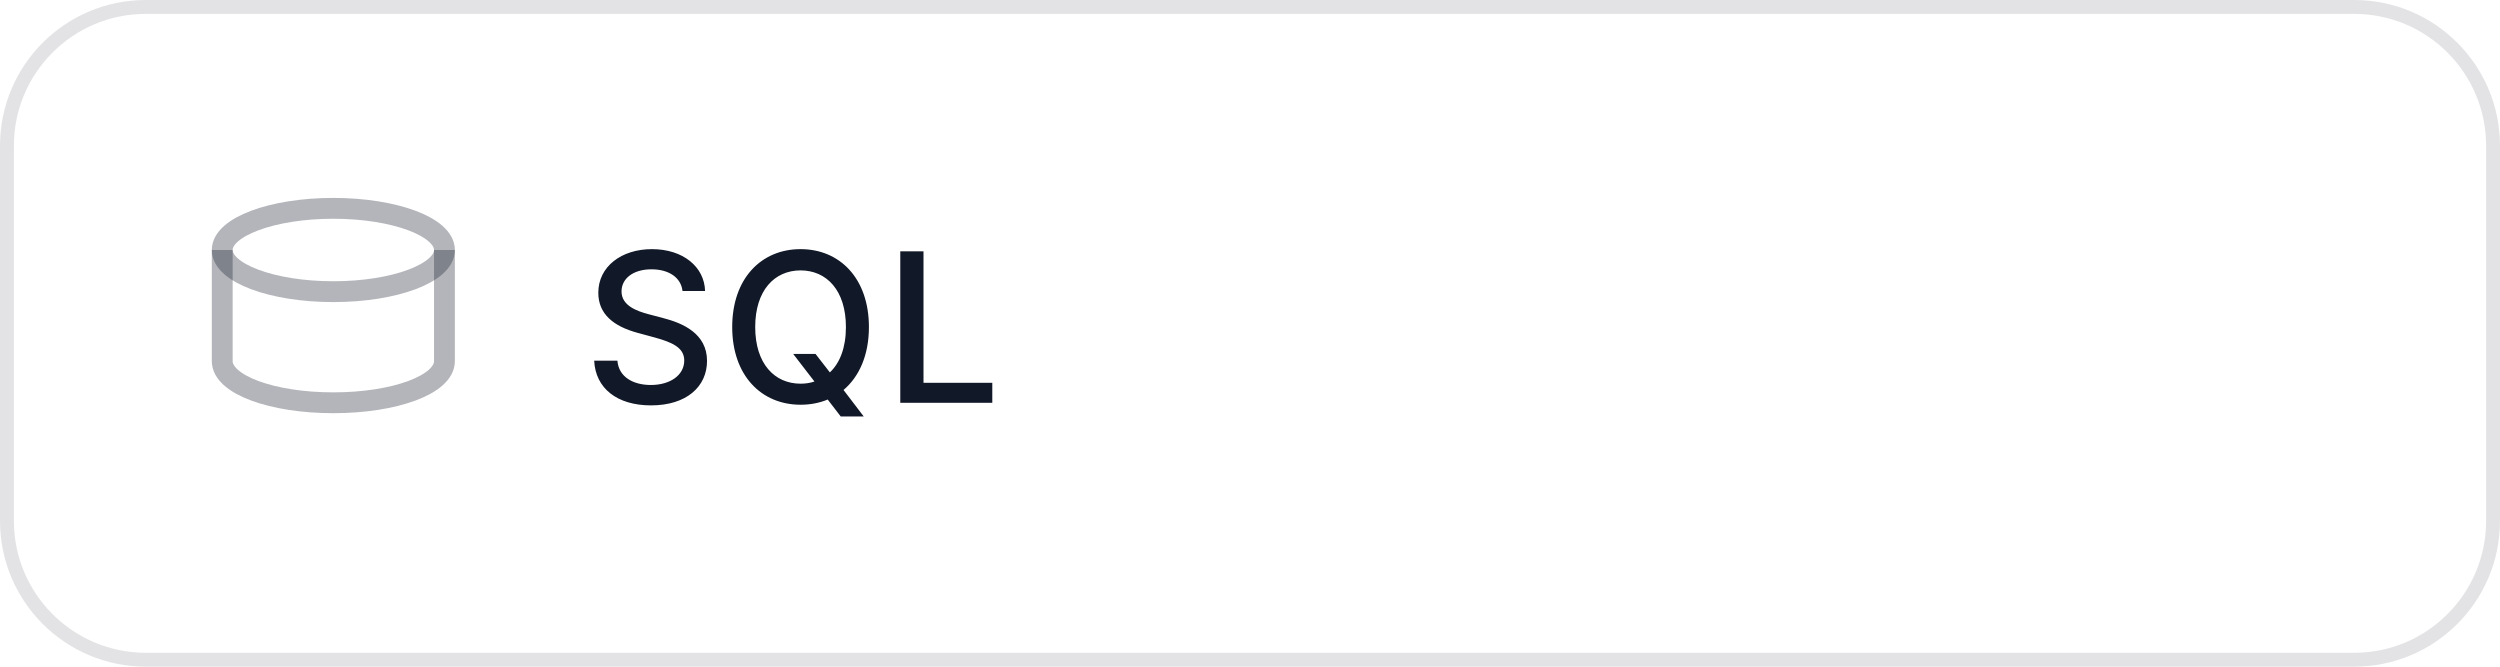
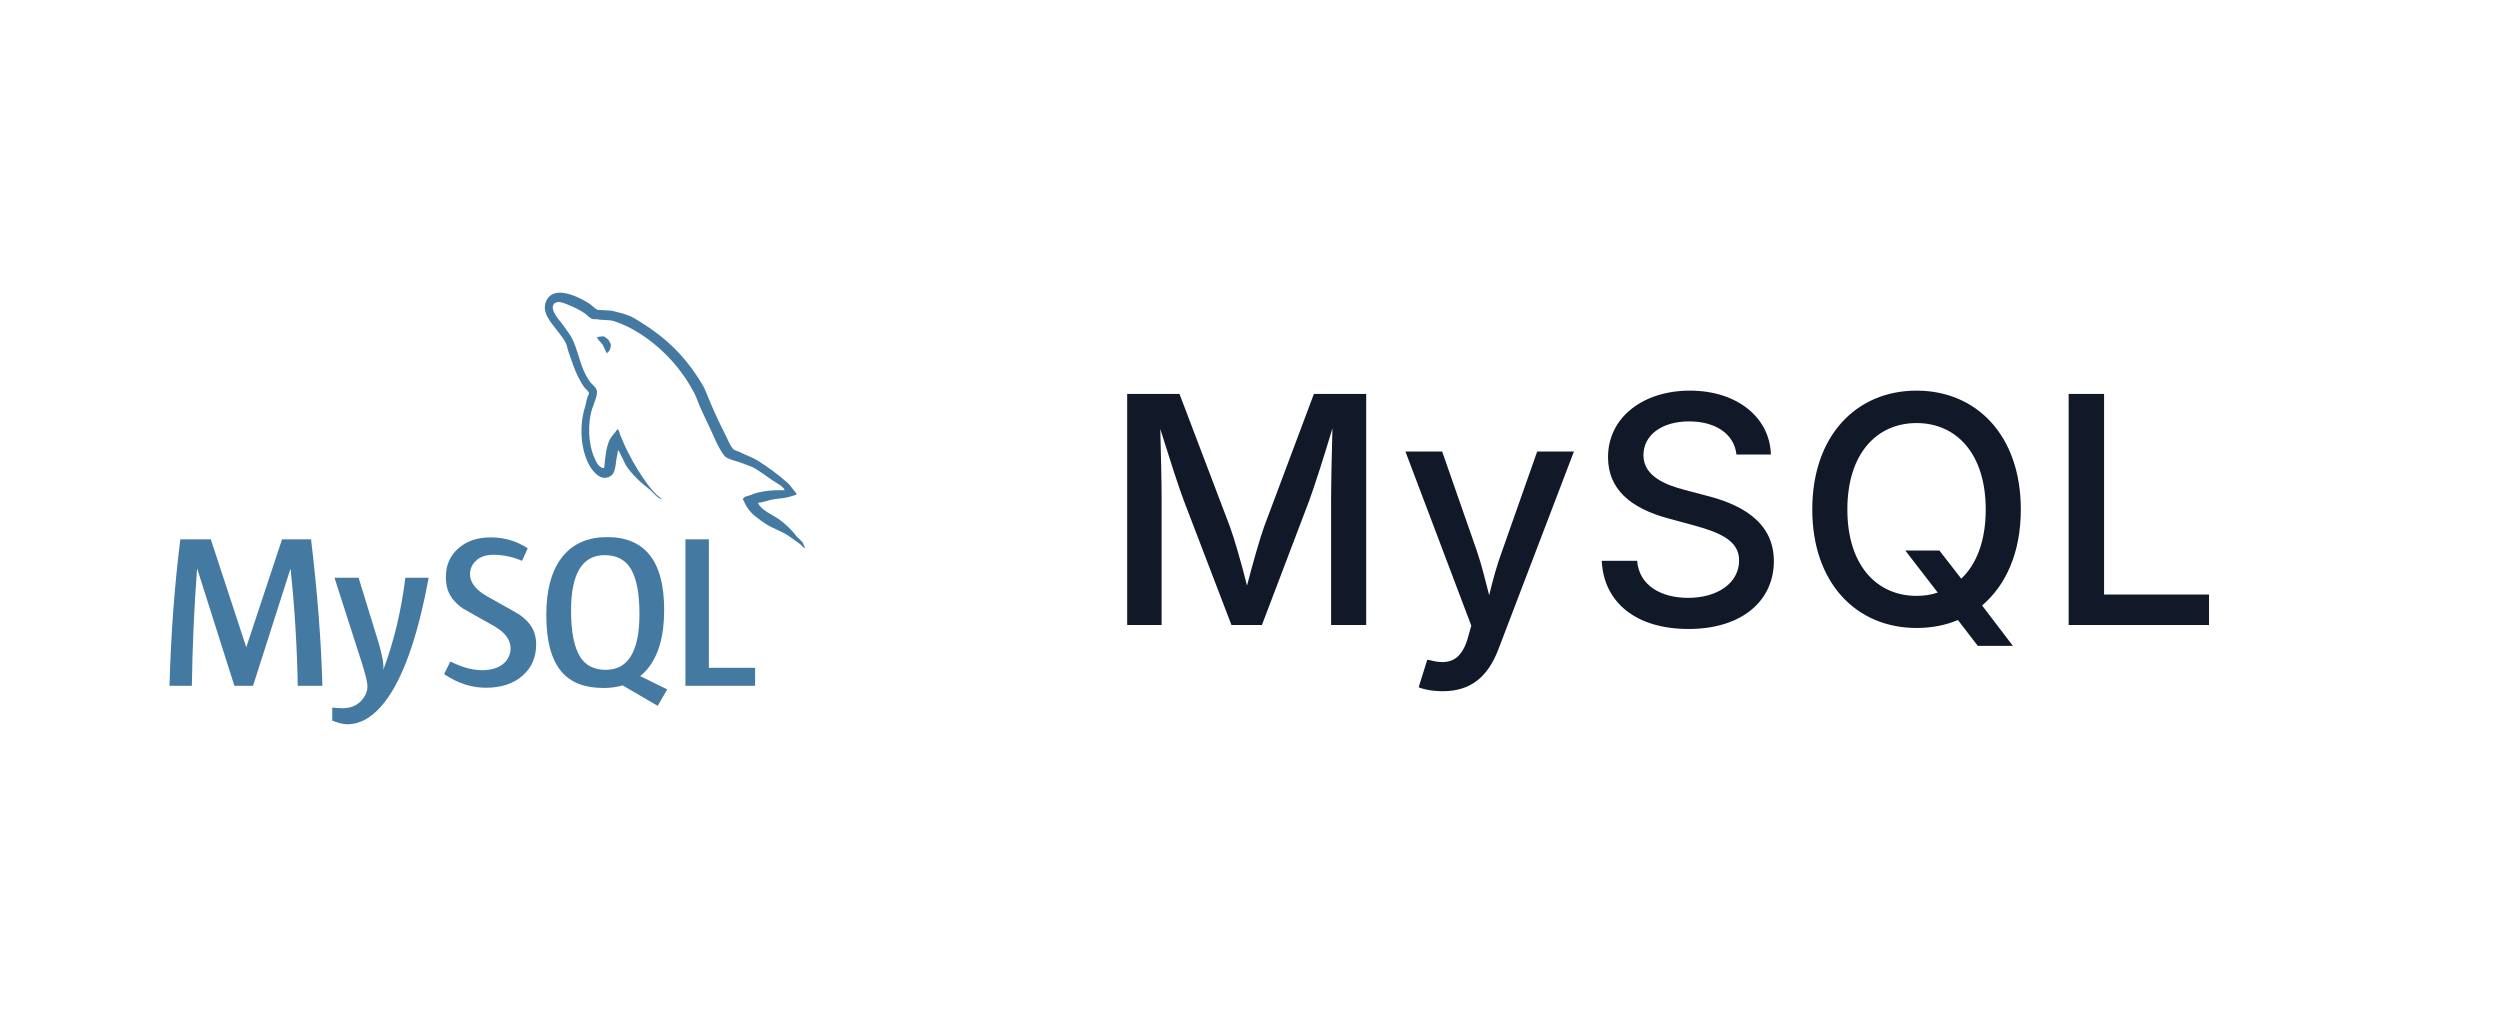
- <svg xmlns="http://www.w3.org/2000/svg" viewBox="0 0 180 48" role="img" aria-label="SQL">
-   <rect x="0.5" y="0.5" width="179" height="47" rx="10" fill="none" stroke="#111827" stroke-opacity="0.12" />
-   <ellipse cx="24" cy="18" rx="8" ry="3" fill="none" stroke="#111827" stroke-opacity="0.32" stroke-width="1.5" />
-   <path d="M16 18v8c0 1.7 3.6 3 8 3s8-1.3 8-3v-8" fill="none" stroke="#111827" stroke-opacity="0.32" stroke-width="1.5" />
-   <text x="42" y="29" font-family="Inter, system-ui, -apple-system, Segoe UI, Roboto, sans-serif" font-size="15" font-weight="500" letter-spacing="0.2" fill="#111827">SQL</text>
+ <svg xmlns="http://www.w3.org/2000/svg" viewBox="0 0 118 48" role="img" aria-label="MySQL">
+   <g transform="translate(8,9) scale(1.25)">
+     <path d="M16.405 5.501c-.115 0-.193.014-.274.033v.013h.014c.054.104.146.18.214.273.054.107.1.214.154.32l.014-.015c.094-.066.14-.172.14-.333-.04-.047-.046-.094-.08-.14-.04-.067-.126-.1-.18-.153zM5.77 18.695h-.927a50.854 50.854 0 00-.27-4.41h-.008l-1.41 4.41H2.45l-1.4-4.41h-.01a72.892 72.892 0 00-.195 4.41H0c.055-1.966.192-3.81.41-5.53h1.15l1.335 4.064h.008l1.347-4.064h1.095c.242 2.015.384 3.86.428 5.53zm4.017-4.08c-.378 2.045-.876 3.533-1.492 4.46-.482.716-1.01 1.073-1.583 1.073-.153 0-.34-.046-.566-.138v-.494c.11.017.24.026.386.026.268 0 .483-.075.647-.222.197-.18.295-.382.295-.605 0-.155-.077-.47-.23-.944L6.23 14.615h.91l.727 2.36c.164.536.233.91.205 1.123.4-1.064.678-2.227.835-3.483zm12.325 4.08h-2.63v-5.53h.885v4.85h1.745zm-3.32.135l-1.016-.5c.09-.076.177-.158.255-.25.433-.506.648-1.258.648-2.253 0-1.83-.718-2.746-2.155-2.746-.704 0-1.254.232-1.65.697-.43.508-.646 1.256-.646 2.245 0 .972.19 1.686.574 2.14.35.41.877.615 1.583.615.264 0 .506-.033.725-.098l1.325.772.36-.622zM15.5 17.588c-.225-.36-.337-.94-.337-1.736 0-1.393.424-2.09 1.27-2.09.443 0 .77.167.977.5.224.362.336.936.336 1.723 0 1.404-.424 2.108-1.27 2.108-.445 0-.77-.167-.978-.5zm-1.658-.425c0 .47-.172.856-.516 1.156-.344.3-.803.45-1.384.45-.543 0-1.064-.172-1.573-.515l.237-.476c.438.22.833.328 1.19.328.332 0 .593-.073.783-.22a.754.754 0 00.3-.615c0-.33-.23-.61-.648-.845-.388-.213-1.163-.657-1.163-.657-.422-.307-.632-.636-.632-1.177 0-.45.157-.81.47-1.085.315-.278.72-.415 1.22-.415.512 0 .98.136 1.4.41l-.213.476a2.726 2.726 0 00-1.064-.23c-.283 0-.502.068-.654.206a.685.685 0 00-.248.524c0 .328.234.61.666.85.393.215 1.187.67 1.187.67.433.305.648.63.648 1.168zm9.382-5.852c-.535-.014-.95.04-1.297.188-.1.04-.26.04-.274.167.055.053.063.14.11.214.08.134.218.313.346.407.14.11.28.216.427.31.26.16.555.255.81.416.145.094.293.213.44.313.073.05.12.14.214.172v-.02c-.046-.06-.06-.147-.105-.214-.067-.067-.134-.127-.2-.193a3.223 3.223 0 00-.695-.675c-.214-.146-.682-.35-.77-.595l-.013-.014c.146-.013.32-.066.46-.106.227-.06.435-.047.67-.106.106-.027.213-.06.32-.094v-.06c-.12-.12-.21-.283-.334-.395a8.867 8.867 0 00-1.104-.823c-.21-.134-.476-.22-.697-.334-.08-.04-.214-.06-.26-.127-.12-.146-.19-.34-.275-.514a17.69 17.69 0 01-.547-1.163c-.12-.262-.193-.523-.34-.763-.69-1.137-1.437-1.826-2.586-2.5-.247-.14-.543-.2-.856-.274-.167-.008-.334-.02-.5-.027-.11-.047-.216-.174-.31-.235-.38-.24-1.364-.76-1.644-.072-.18.434.267.862.422 1.082.115.153.26.328.34.5.047.116.06.235.107.356.106.294.207.622.347.897.073.14.153.287.247.413.054.073.146.107.167.227-.094.136-.1.334-.154.5-.24.757-.146 1.693.194 2.25.107.166.362.534.703.393.3-.12.234-.5.32-.835.02-.08.007-.133.048-.187v.015c.094.188.188.367.274.555.206.328.566.668.867.895.16.12.287.328.487.402v-.02h-.015c-.043-.058-.1-.086-.154-.133a3.445 3.445 0 01-.35-.4 8.76 8.76 0 01-.747-1.218c-.11-.21-.202-.436-.29-.643-.04-.08-.04-.2-.107-.24-.1.146-.247.273-.32.453-.127.288-.14.642-.188 1.01-.027.007-.014 0-.027.014-.214-.052-.287-.274-.367-.46-.2-.475-.233-1.238-.06-1.785.047-.14.247-.582.167-.716-.042-.127-.174-.2-.247-.303a2.478 2.478 0 01-.24-.427c-.16-.374-.24-.788-.414-1.162-.08-.173-.22-.354-.334-.513-.127-.18-.267-.307-.368-.52-.033-.073-.08-.194-.027-.274.014-.054.042-.075.094-.09.088-.072.335.022.422.062.247.1.455.194.662.334.094.066.195.193.315.226h.14c.214.047.455.014.655.073.355.114.675.28.962.46a5.953 5.953 0 012.085 2.286c.08.154.115.295.188.455.14.33.313.663.455.982.14.315.275.636.476.897.1.14.502.213.682.286.133.06.34.115.46.188.23.14.454.3.67.454.11.076.443.243.463.378z" fill="#4479A1" />
+   </g>
+   <text x="52" y="29.5" font-family="Inter, system-ui, -apple-system, 'Segoe UI', Roboto, sans-serif" font-size="15" font-weight="500" letter-spacing="0.2" fill="#111827">MySQL</text>
</svg>
